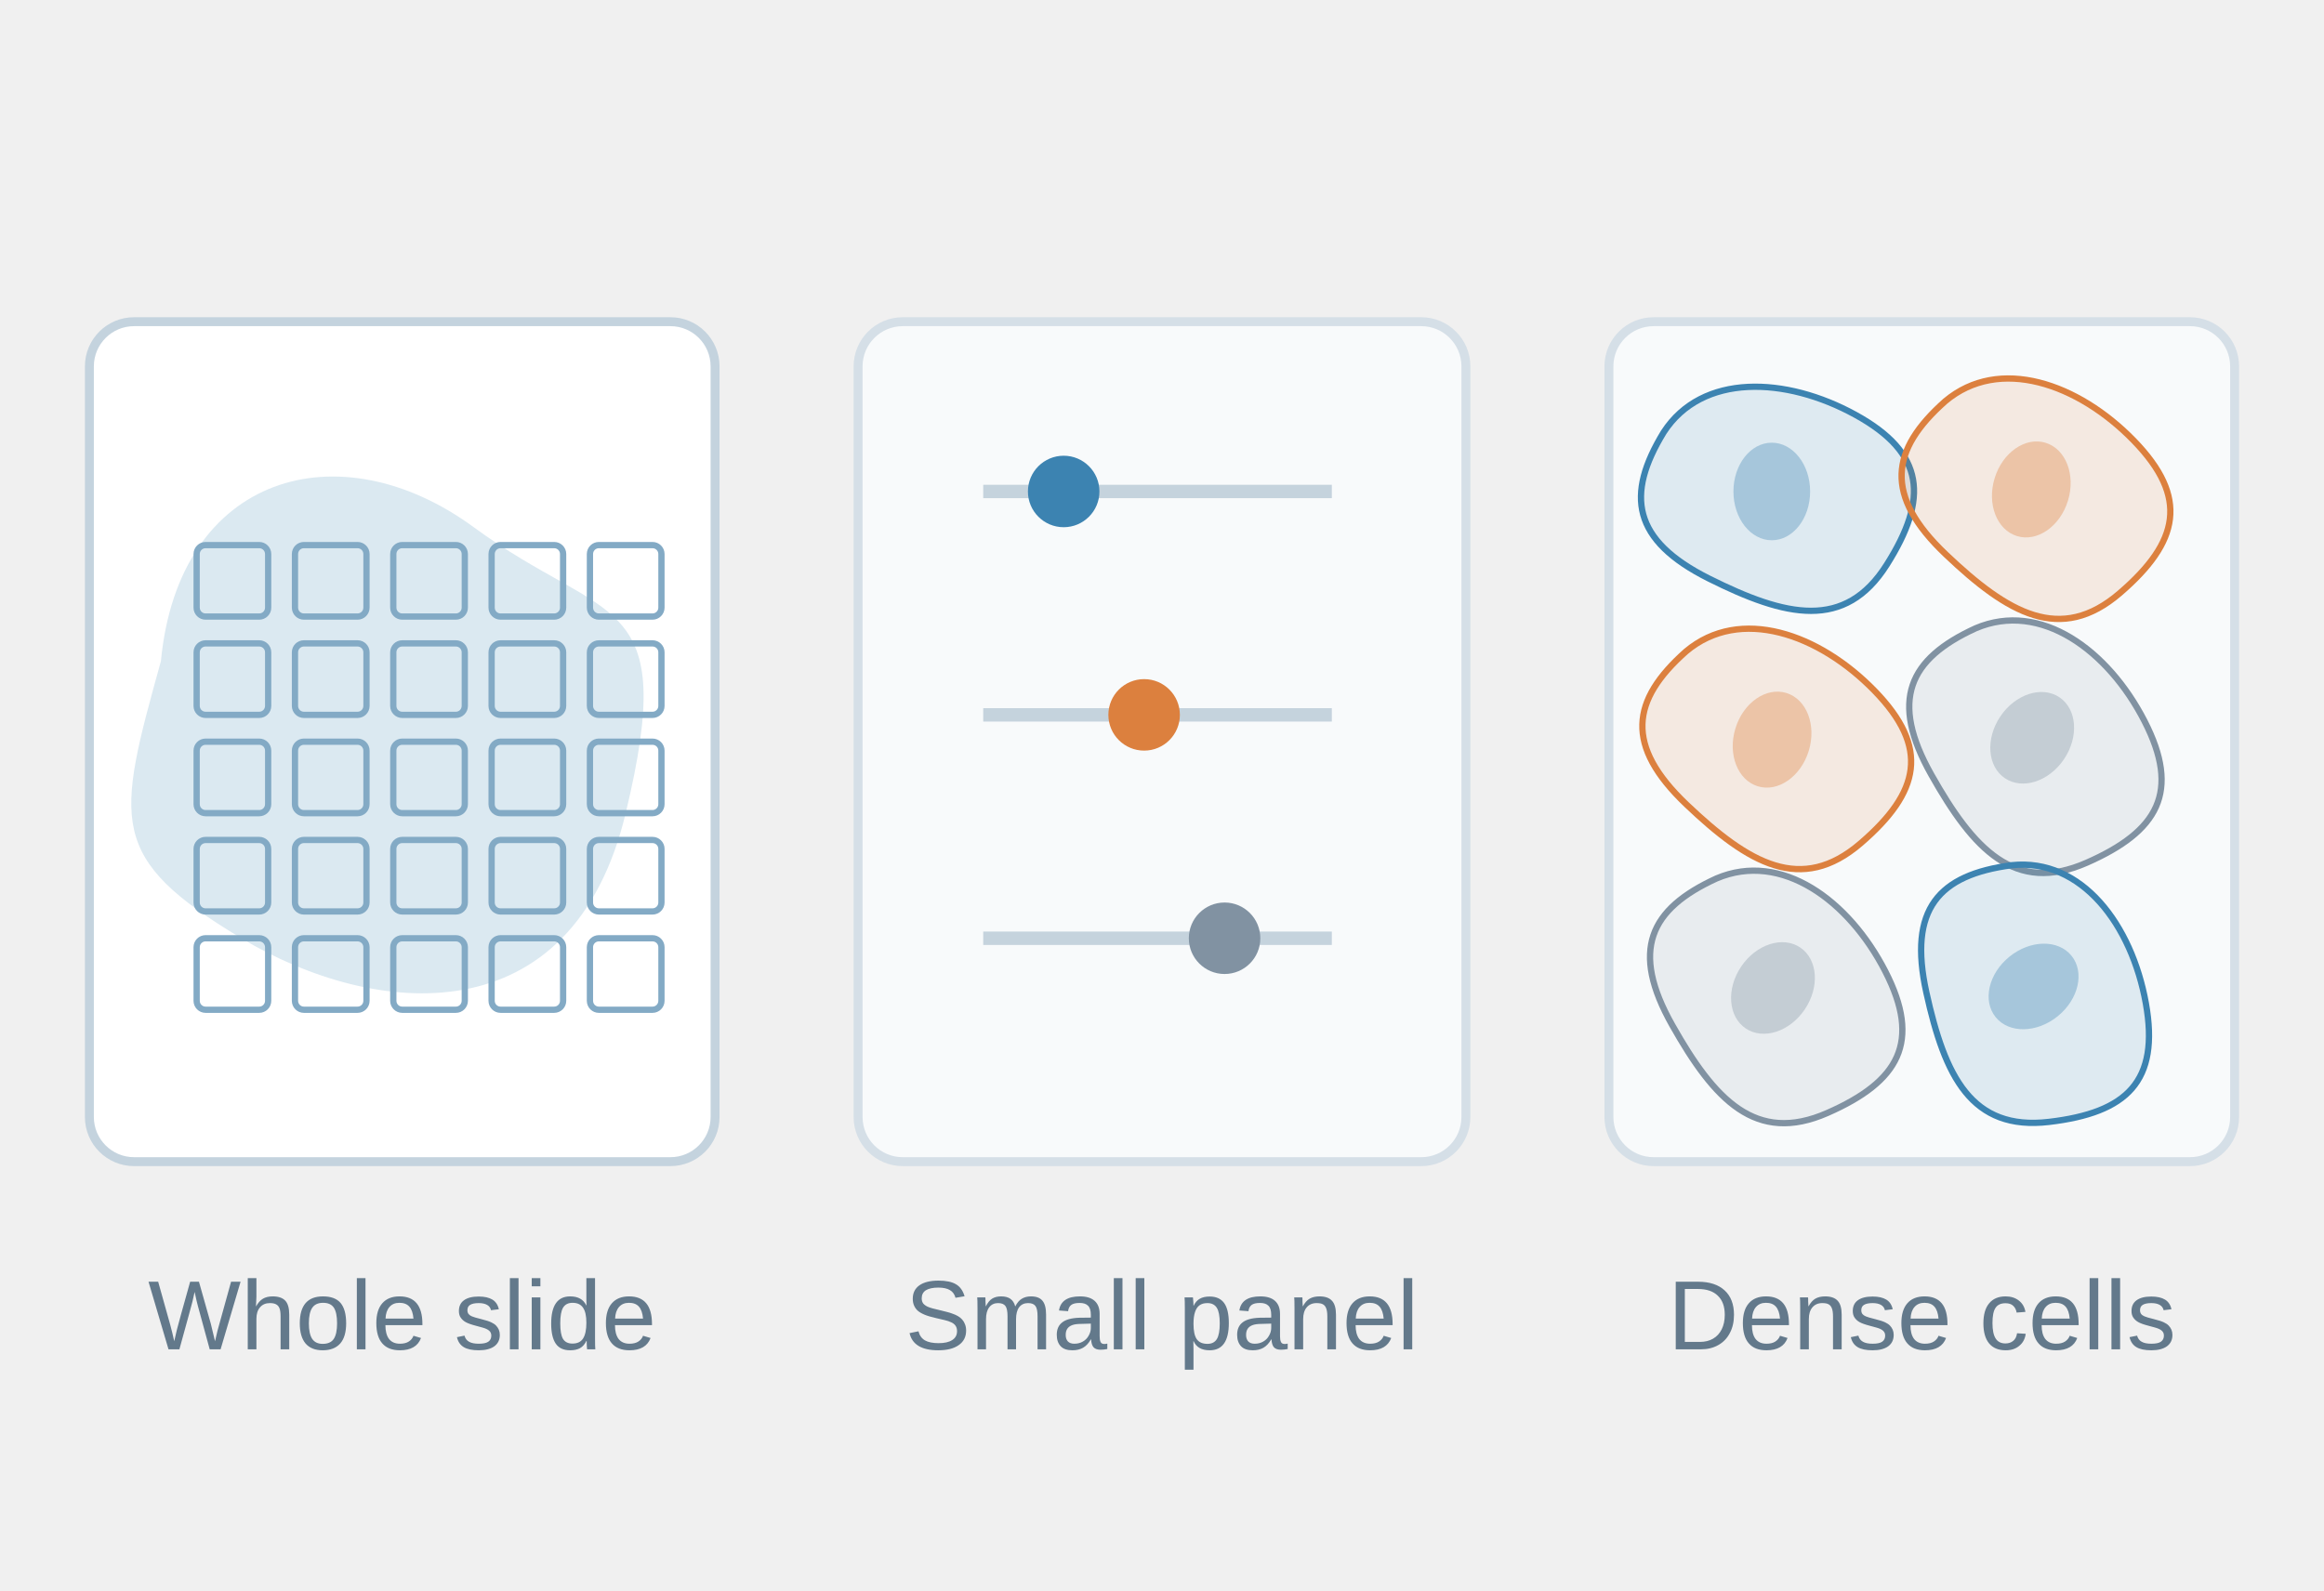
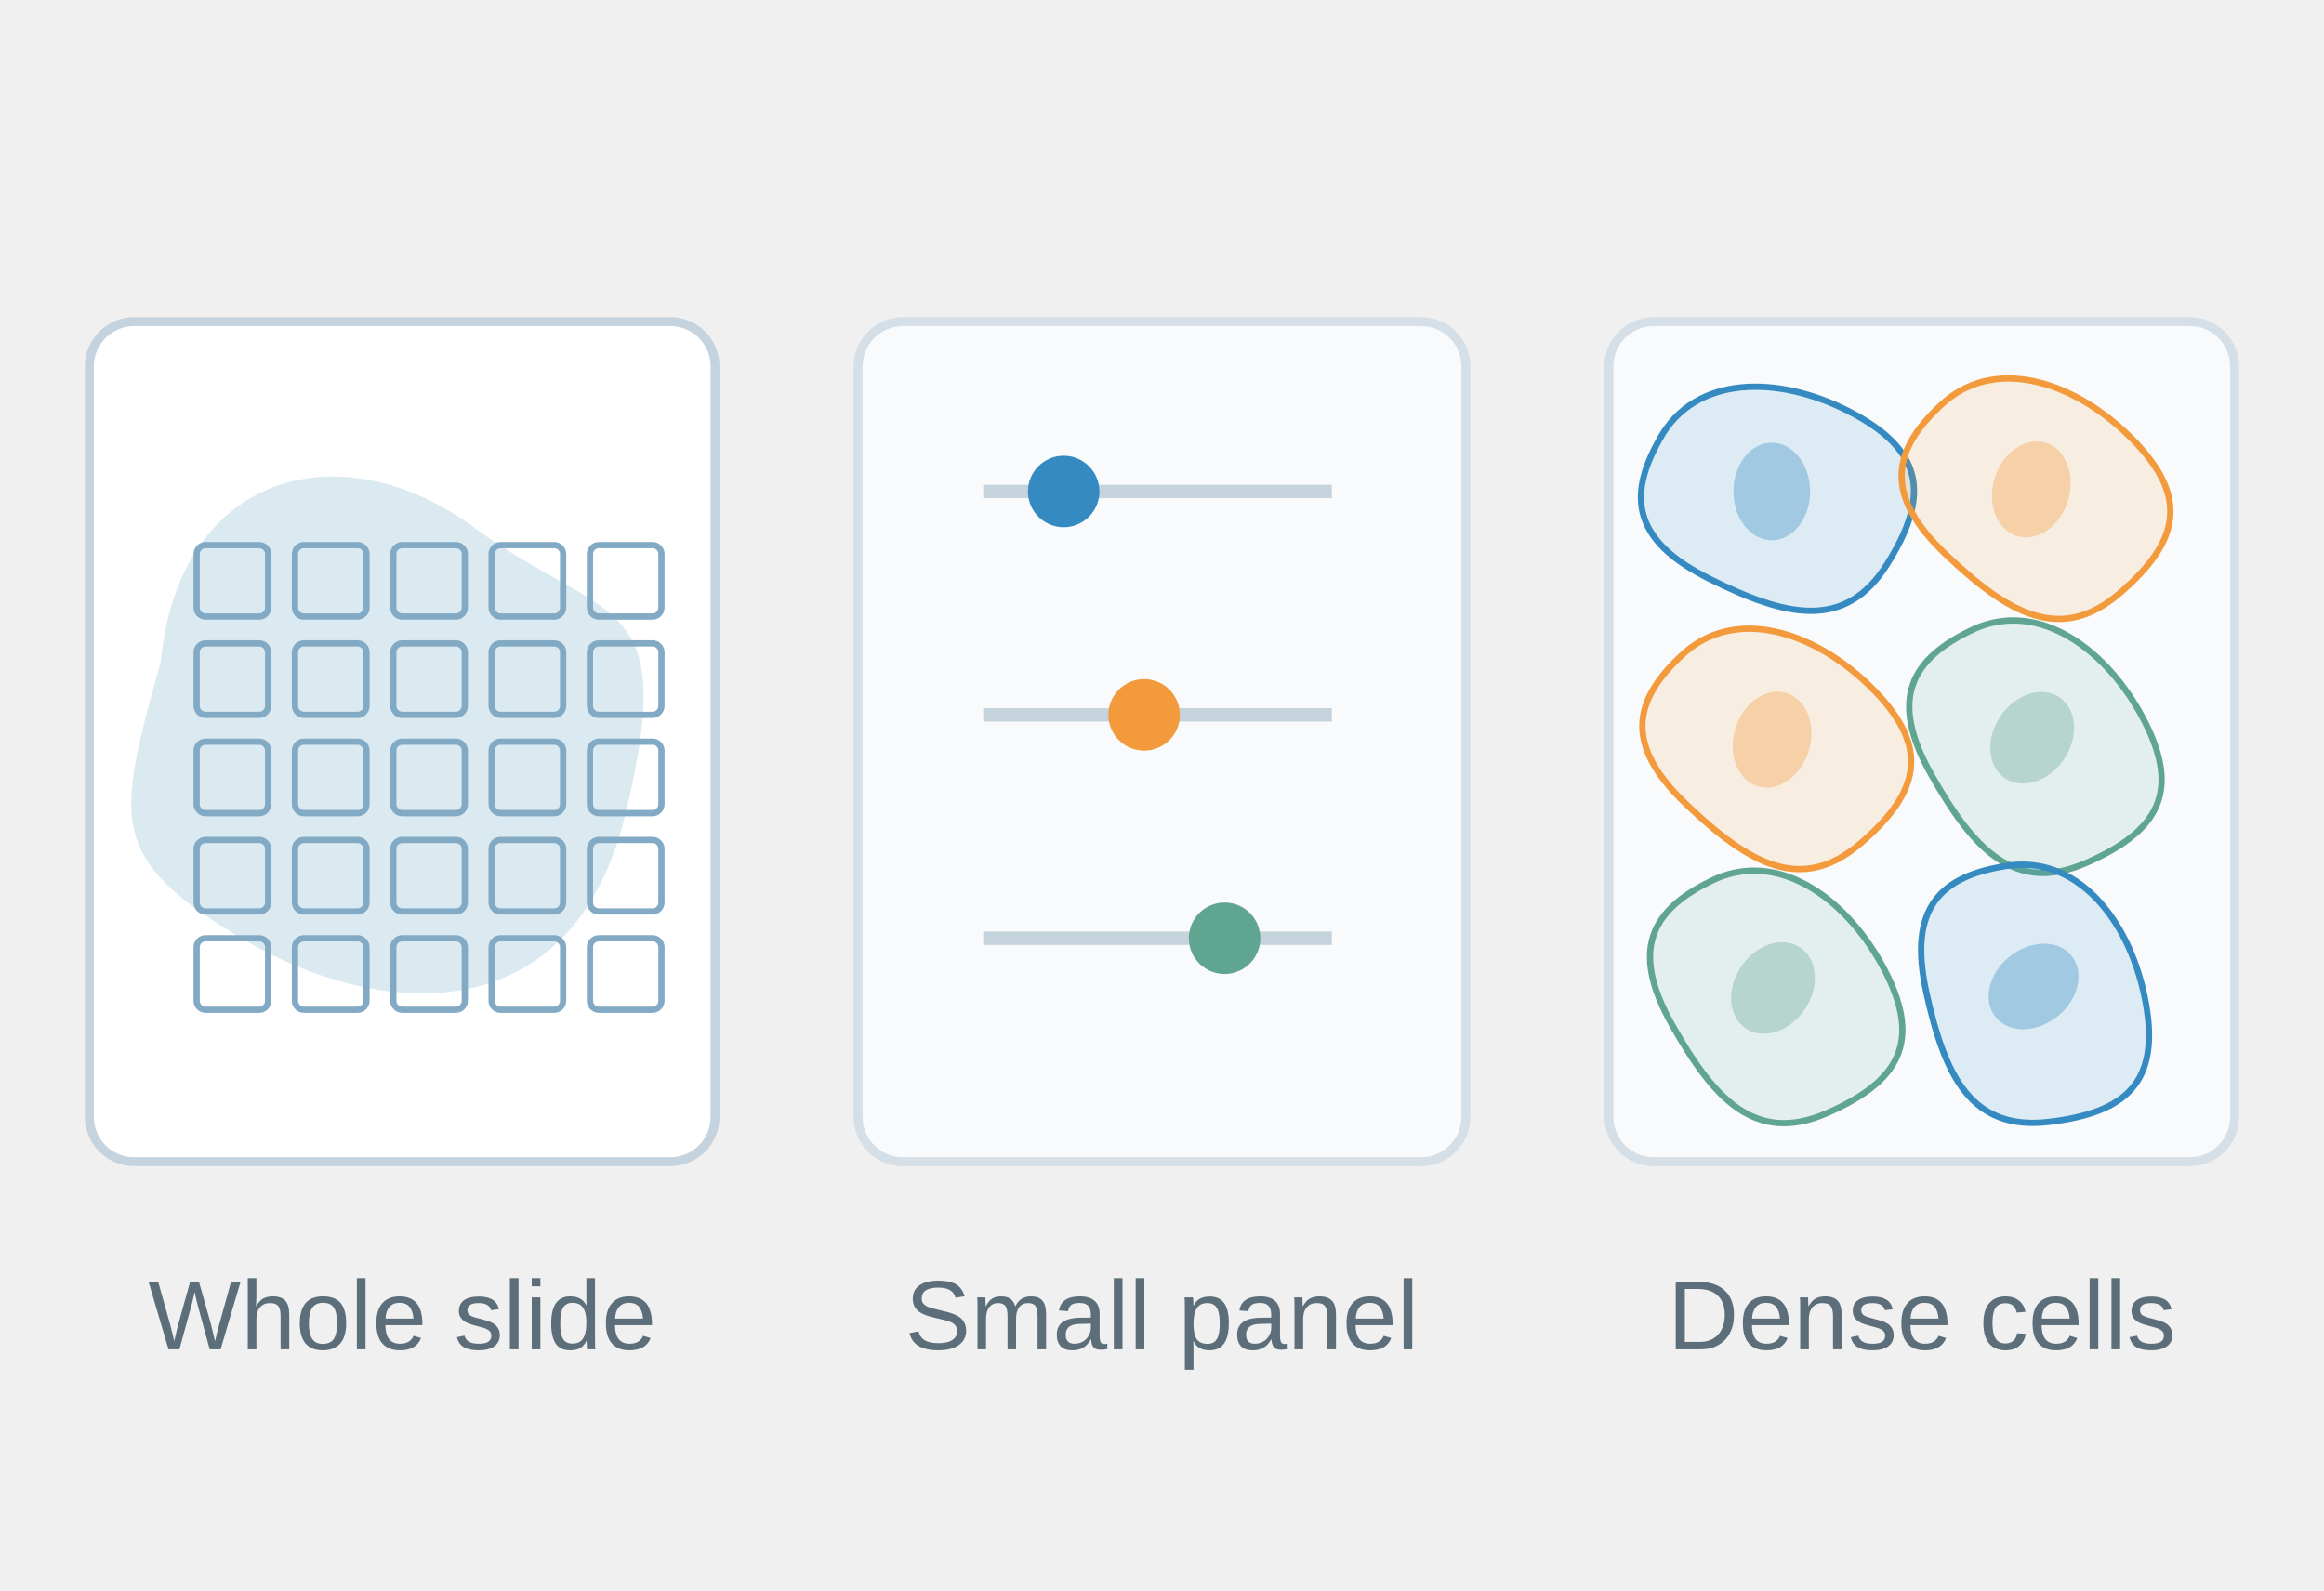
<svg xmlns="http://www.w3.org/2000/svg" width="260" height="178" viewBox="0 0 260 178" role="img" aria-labelledby="title">
  <defs>
    <pattern id="grid" width="16" height="16" patternUnits="userSpaceOnUse">
      <circle cx="1" cy="1" r=".65" fill="#c9d8e3" />
    </pattern>
    <filter id="soft">
      <feGaussianBlur stdDeviation="3" />
    </filter>
  </defs>
  <rect x="10" y="36" width="70" height="94" rx="5" fill="white" stroke="#c4d3de" />
  <path d="M18 74C20 53 38 48 53 59S76 66 70 91 42 114 27 105 13 92 18 74Z" fill="#dbe9f1" />
  <rect x="22" y="61" width="8" height="8" rx="1" fill="none" stroke="#83aac5" stroke-width=".7" />
  <rect x="33" y="61" width="8" height="8" rx="1" fill="none" stroke="#83aac5" stroke-width=".7" />
  <rect x="44" y="61" width="8" height="8" rx="1" fill="none" stroke="#83aac5" stroke-width=".7" />
  <rect x="55" y="61" width="8" height="8" rx="1" fill="none" stroke="#83aac5" stroke-width=".7" />
  <rect x="66" y="61" width="8" height="8" rx="1" fill="none" stroke="#83aac5" stroke-width=".7" />
  <rect x="22" y="72" width="8" height="8" rx="1" fill="none" stroke="#83aac5" stroke-width=".7" />
  <rect x="33" y="72" width="8" height="8" rx="1" fill="none" stroke="#83aac5" stroke-width=".7" />
  <rect x="44" y="72" width="8" height="8" rx="1" fill="none" stroke="#83aac5" stroke-width=".7" />
  <rect x="55" y="72" width="8" height="8" rx="1" fill="none" stroke="#83aac5" stroke-width=".7" />
  <rect x="66" y="72" width="8" height="8" rx="1" fill="none" stroke="#83aac5" stroke-width=".7" />
  <rect x="22" y="83" width="8" height="8" rx="1" fill="none" stroke="#83aac5" stroke-width=".7" />
  <rect x="33" y="83" width="8" height="8" rx="1" fill="none" stroke="#83aac5" stroke-width=".7" />
  <rect x="44" y="83" width="8" height="8" rx="1" fill="none" stroke="#83aac5" stroke-width=".7" />
  <rect x="55" y="83" width="8" height="8" rx="1" fill="none" stroke="#83aac5" stroke-width=".7" />
  <rect x="66" y="83" width="8" height="8" rx="1" fill="none" stroke="#83aac5" stroke-width=".7" />
  <rect x="22" y="94" width="8" height="8" rx="1" fill="none" stroke="#83aac5" stroke-width=".7" />
  <rect x="33" y="94" width="8" height="8" rx="1" fill="none" stroke="#83aac5" stroke-width=".7" />
  <rect x="44" y="94" width="8" height="8" rx="1" fill="none" stroke="#83aac5" stroke-width=".7" />
  <rect x="55" y="94" width="8" height="8" rx="1" fill="none" stroke="#83aac5" stroke-width=".7" />
  <rect x="66" y="94" width="8" height="8" rx="1" fill="none" stroke="#83aac5" stroke-width=".7" />
  <rect x="22" y="105" width="8" height="8" rx="1" fill="none" stroke="#83aac5" stroke-width=".7" />
  <rect x="33" y="105" width="8" height="8" rx="1" fill="none" stroke="#83aac5" stroke-width=".7" />
  <rect x="44" y="105" width="8" height="8" rx="1" fill="none" stroke="#83aac5" stroke-width=".7" />
  <rect x="55" y="105" width="8" height="8" rx="1" fill="none" stroke="#83aac5" stroke-width=".7" />
  <rect x="66" y="105" width="8" height="8" rx="1" fill="none" stroke="#83aac5" stroke-width=".7" />
  <rect x="96" y="36" width="68" height="94" rx="5" fill="#f8fafb" stroke="#d5dfe7" />
  <path d="M110 55h39" stroke="#c5d3dd" stroke-width="1.5" />
-   <circle cx="119" cy="55" r="4" fill="#3c83b1" />
+   <circle cx="119" cy="55" r="4" fill="#358BC1" />
  <path d="M110 80h39" stroke="#c5d3dd" stroke-width="1.5" />
-   <circle cx="128" cy="80" r="4" fill="#dc803e" />
+   <circle cx="128" cy="80" r="4" fill="#F39A3D" />
  <path d="M110 105h39" stroke="#c5d3dd" stroke-width="1.5" />
-   <circle cx="137" cy="105" r="4" fill="#8192a2" />
+   <circle cx="137" cy="105" r="4" fill="#60A592" />
  <rect x="180" y="36" width="70" height="94" rx="5" fill="#f8fafb" stroke="#d5dfe7" />
  <g transform="translate(199 55) rotate(0) scale(0.39)">
-     <path d="M-33-17C-22-34 2-33 22-22S43 2 31 21 2 36-20 25-44 1-33-17Z" fill="#3c83b1" fill-opacity=".14" stroke="#3c83b1" stroke-width="1.8" />
-     <ellipse cx="-2" cy="0" rx="11" ry="14" fill="#3c83b1" fill-opacity=".35" />
+     <path d="M-33-17C-22-34 2-33 22-22S43 2 31 21 2 36-20 25-44 1-33-17Z" fill="#358BC1" fill-opacity=".14" stroke="#358BC1" stroke-width="1.8" />
+     <ellipse cx="-2" cy="0" rx="11" ry="14" fill="#358BC1" fill-opacity=".35" />
  </g>
  <g transform="translate(228 55) rotate(17) scale(0.39)">
-     <path d="M-33-17C-22-34 2-33 22-22S43 2 31 21 2 36-20 25-44 1-33-17Z" fill="#dc803e" fill-opacity=".14" stroke="#dc803e" stroke-width="1.8" />
-     <ellipse cx="-2" cy="0" rx="11" ry="14" fill="#dc803e" fill-opacity=".35" />
+     <path d="M-33-17C-22-34 2-33 22-22S43 2 31 21 2 36-20 25-44 1-33-17Z" fill="#F39A3D" fill-opacity=".14" stroke="#F39A3D" stroke-width="1.8" />
+     <ellipse cx="-2" cy="0" rx="11" ry="14" fill="#F39A3D" fill-opacity=".35" />
  </g>
  <g transform="translate(199 83) rotate(17) scale(0.39)">
-     <path d="M-33-17C-22-34 2-33 22-22S43 2 31 21 2 36-20 25-44 1-33-17Z" fill="#dc803e" fill-opacity=".14" stroke="#dc803e" stroke-width="1.8" />
-     <ellipse cx="-2" cy="0" rx="11" ry="14" fill="#dc803e" fill-opacity=".35" />
+     <path d="M-33-17C-22-34 2-33 22-22S43 2 31 21 2 36-20 25-44 1-33-17Z" fill="#F39A3D" fill-opacity=".14" stroke="#F39A3D" stroke-width="1.8" />
+     <ellipse cx="-2" cy="0" rx="11" ry="14" fill="#F39A3D" fill-opacity=".35" />
  </g>
  <g transform="translate(228 83) rotate(34) scale(0.39)">
-     <path d="M-33-17C-22-34 2-33 22-22S43 2 31 21 2 36-20 25-44 1-33-17Z" fill="#8192a2" fill-opacity=".14" stroke="#8192a2" stroke-width="1.8" />
-     <ellipse cx="-2" cy="0" rx="11" ry="14" fill="#8192a2" fill-opacity=".35" />
+     <path d="M-33-17C-22-34 2-33 22-22S43 2 31 21 2 36-20 25-44 1-33-17Z" fill="#60A592" fill-opacity=".14" stroke="#60A592" stroke-width="1.8" />
+     <ellipse cx="-2" cy="0" rx="11" ry="14" fill="#60A592" fill-opacity=".35" />
  </g>
  <g transform="translate(199 111) rotate(34) scale(0.39)">
-     <path d="M-33-17C-22-34 2-33 22-22S43 2 31 21 2 36-20 25-44 1-33-17Z" fill="#8192a2" fill-opacity=".14" stroke="#8192a2" stroke-width="1.8" />
-     <ellipse cx="-2" cy="0" rx="11" ry="14" fill="#8192a2" fill-opacity=".35" />
+     <path d="M-33-17C-22-34 2-33 22-22S43 2 31 21 2 36-20 25-44 1-33-17Z" fill="#60A592" fill-opacity=".14" stroke="#60A592" stroke-width="1.8" />
+     <ellipse cx="-2" cy="0" rx="11" ry="14" fill="#60A592" fill-opacity=".35" />
  </g>
  <g transform="translate(228 111) rotate(51) scale(0.39)">
-     <path d="M-33-17C-22-34 2-33 22-22S43 2 31 21 2 36-20 25-44 1-33-17Z" fill="#3c83b1" fill-opacity=".14" stroke="#3c83b1" stroke-width="1.8" />
-     <ellipse cx="-2" cy="0" rx="11" ry="14" fill="#3c83b1" fill-opacity=".35" />
+     <path d="M-33-17C-22-34 2-33 22-22S43 2 31 21 2 36-20 25-44 1-33-17Z" fill="#358BC1" fill-opacity=".14" stroke="#358BC1" stroke-width="1.8" />
+     <ellipse cx="-2" cy="0" rx="11" ry="14" fill="#358BC1" fill-opacity=".35" />
  </g>
-   <text x="45" y="151" text-anchor="middle" font-family="Arial, sans-serif" font-size="11" fill="#63798b">Whole slide</text>
-   <text x="130" y="151" text-anchor="middle" font-family="Arial, sans-serif" font-size="11" fill="#63798b">Small panel</text>
-   <text x="215" y="151" text-anchor="middle" font-family="Arial, sans-serif" font-size="11" fill="#63798b">Dense cells</text>
+   <text x="45" y="151" text-anchor="middle" font-family="Arial, sans-serif" font-size="11" fill="#5C6E79">Whole slide</text>
+   <text x="130" y="151" text-anchor="middle" font-family="Arial, sans-serif" font-size="11" fill="#5C6E79">Small panel</text>
+   <text x="215" y="151" text-anchor="middle" font-family="Arial, sans-serif" font-size="11" fill="#5C6E79">Dense cells</text>
</svg>
